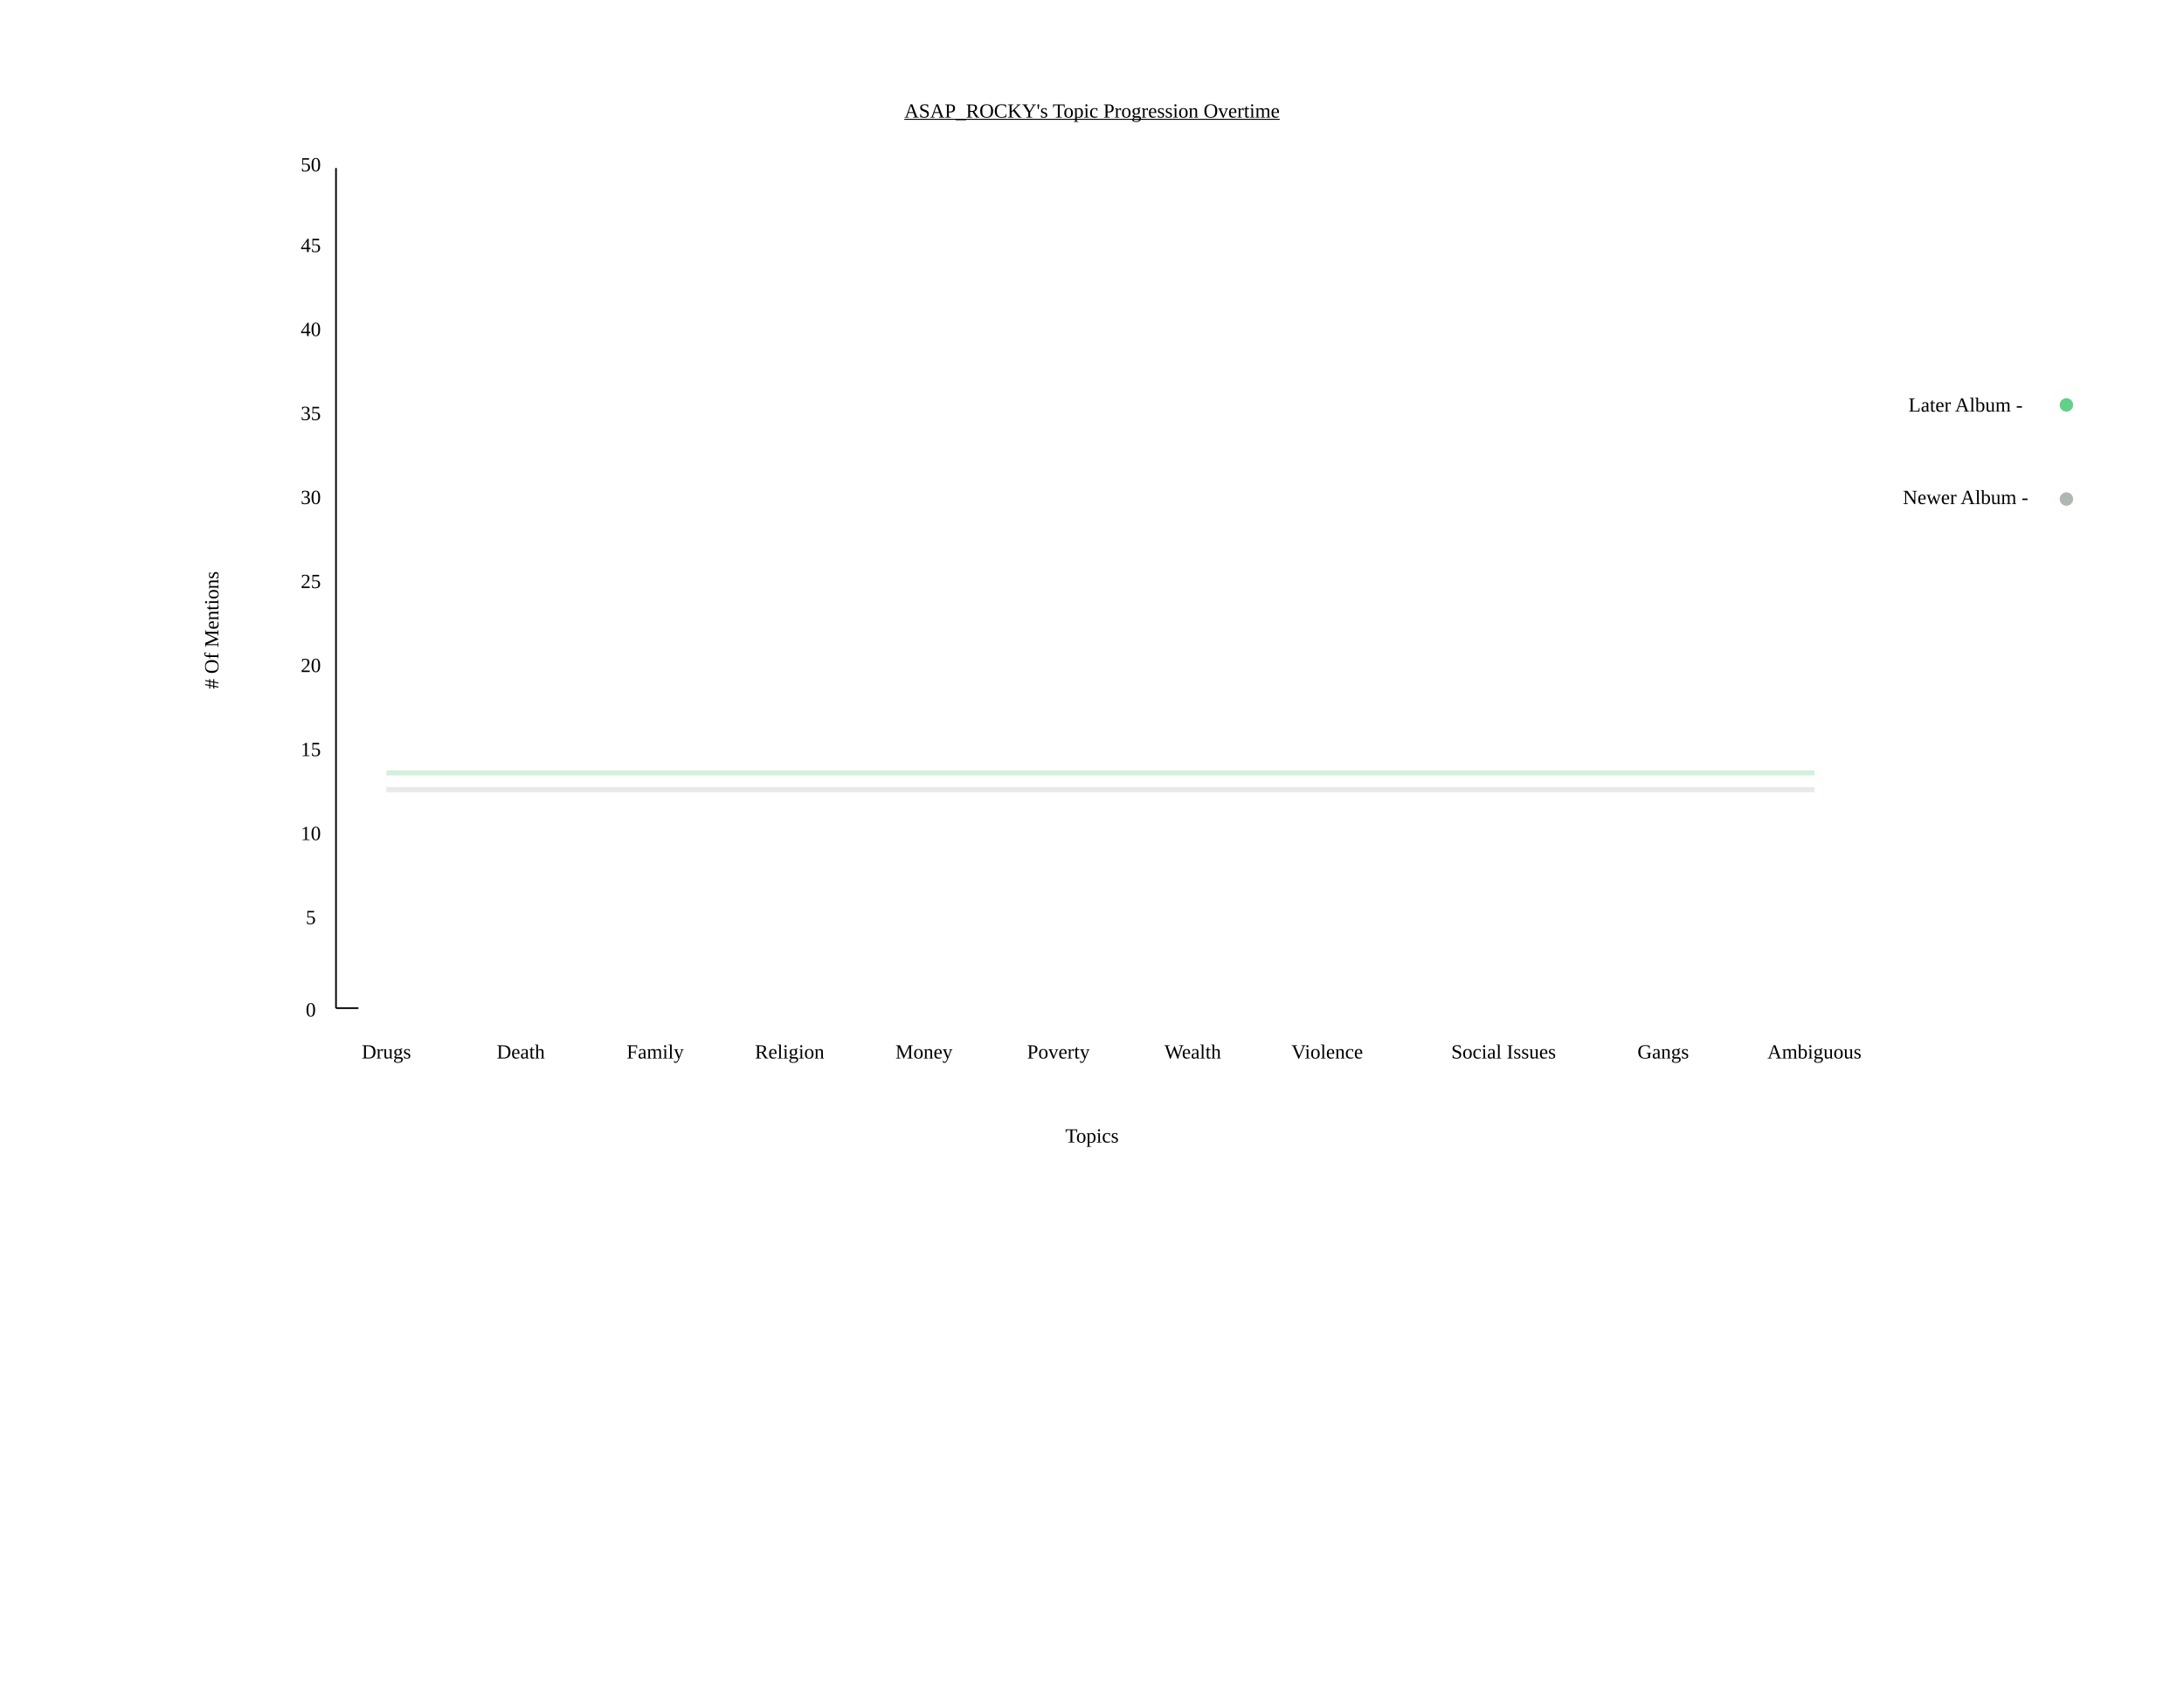
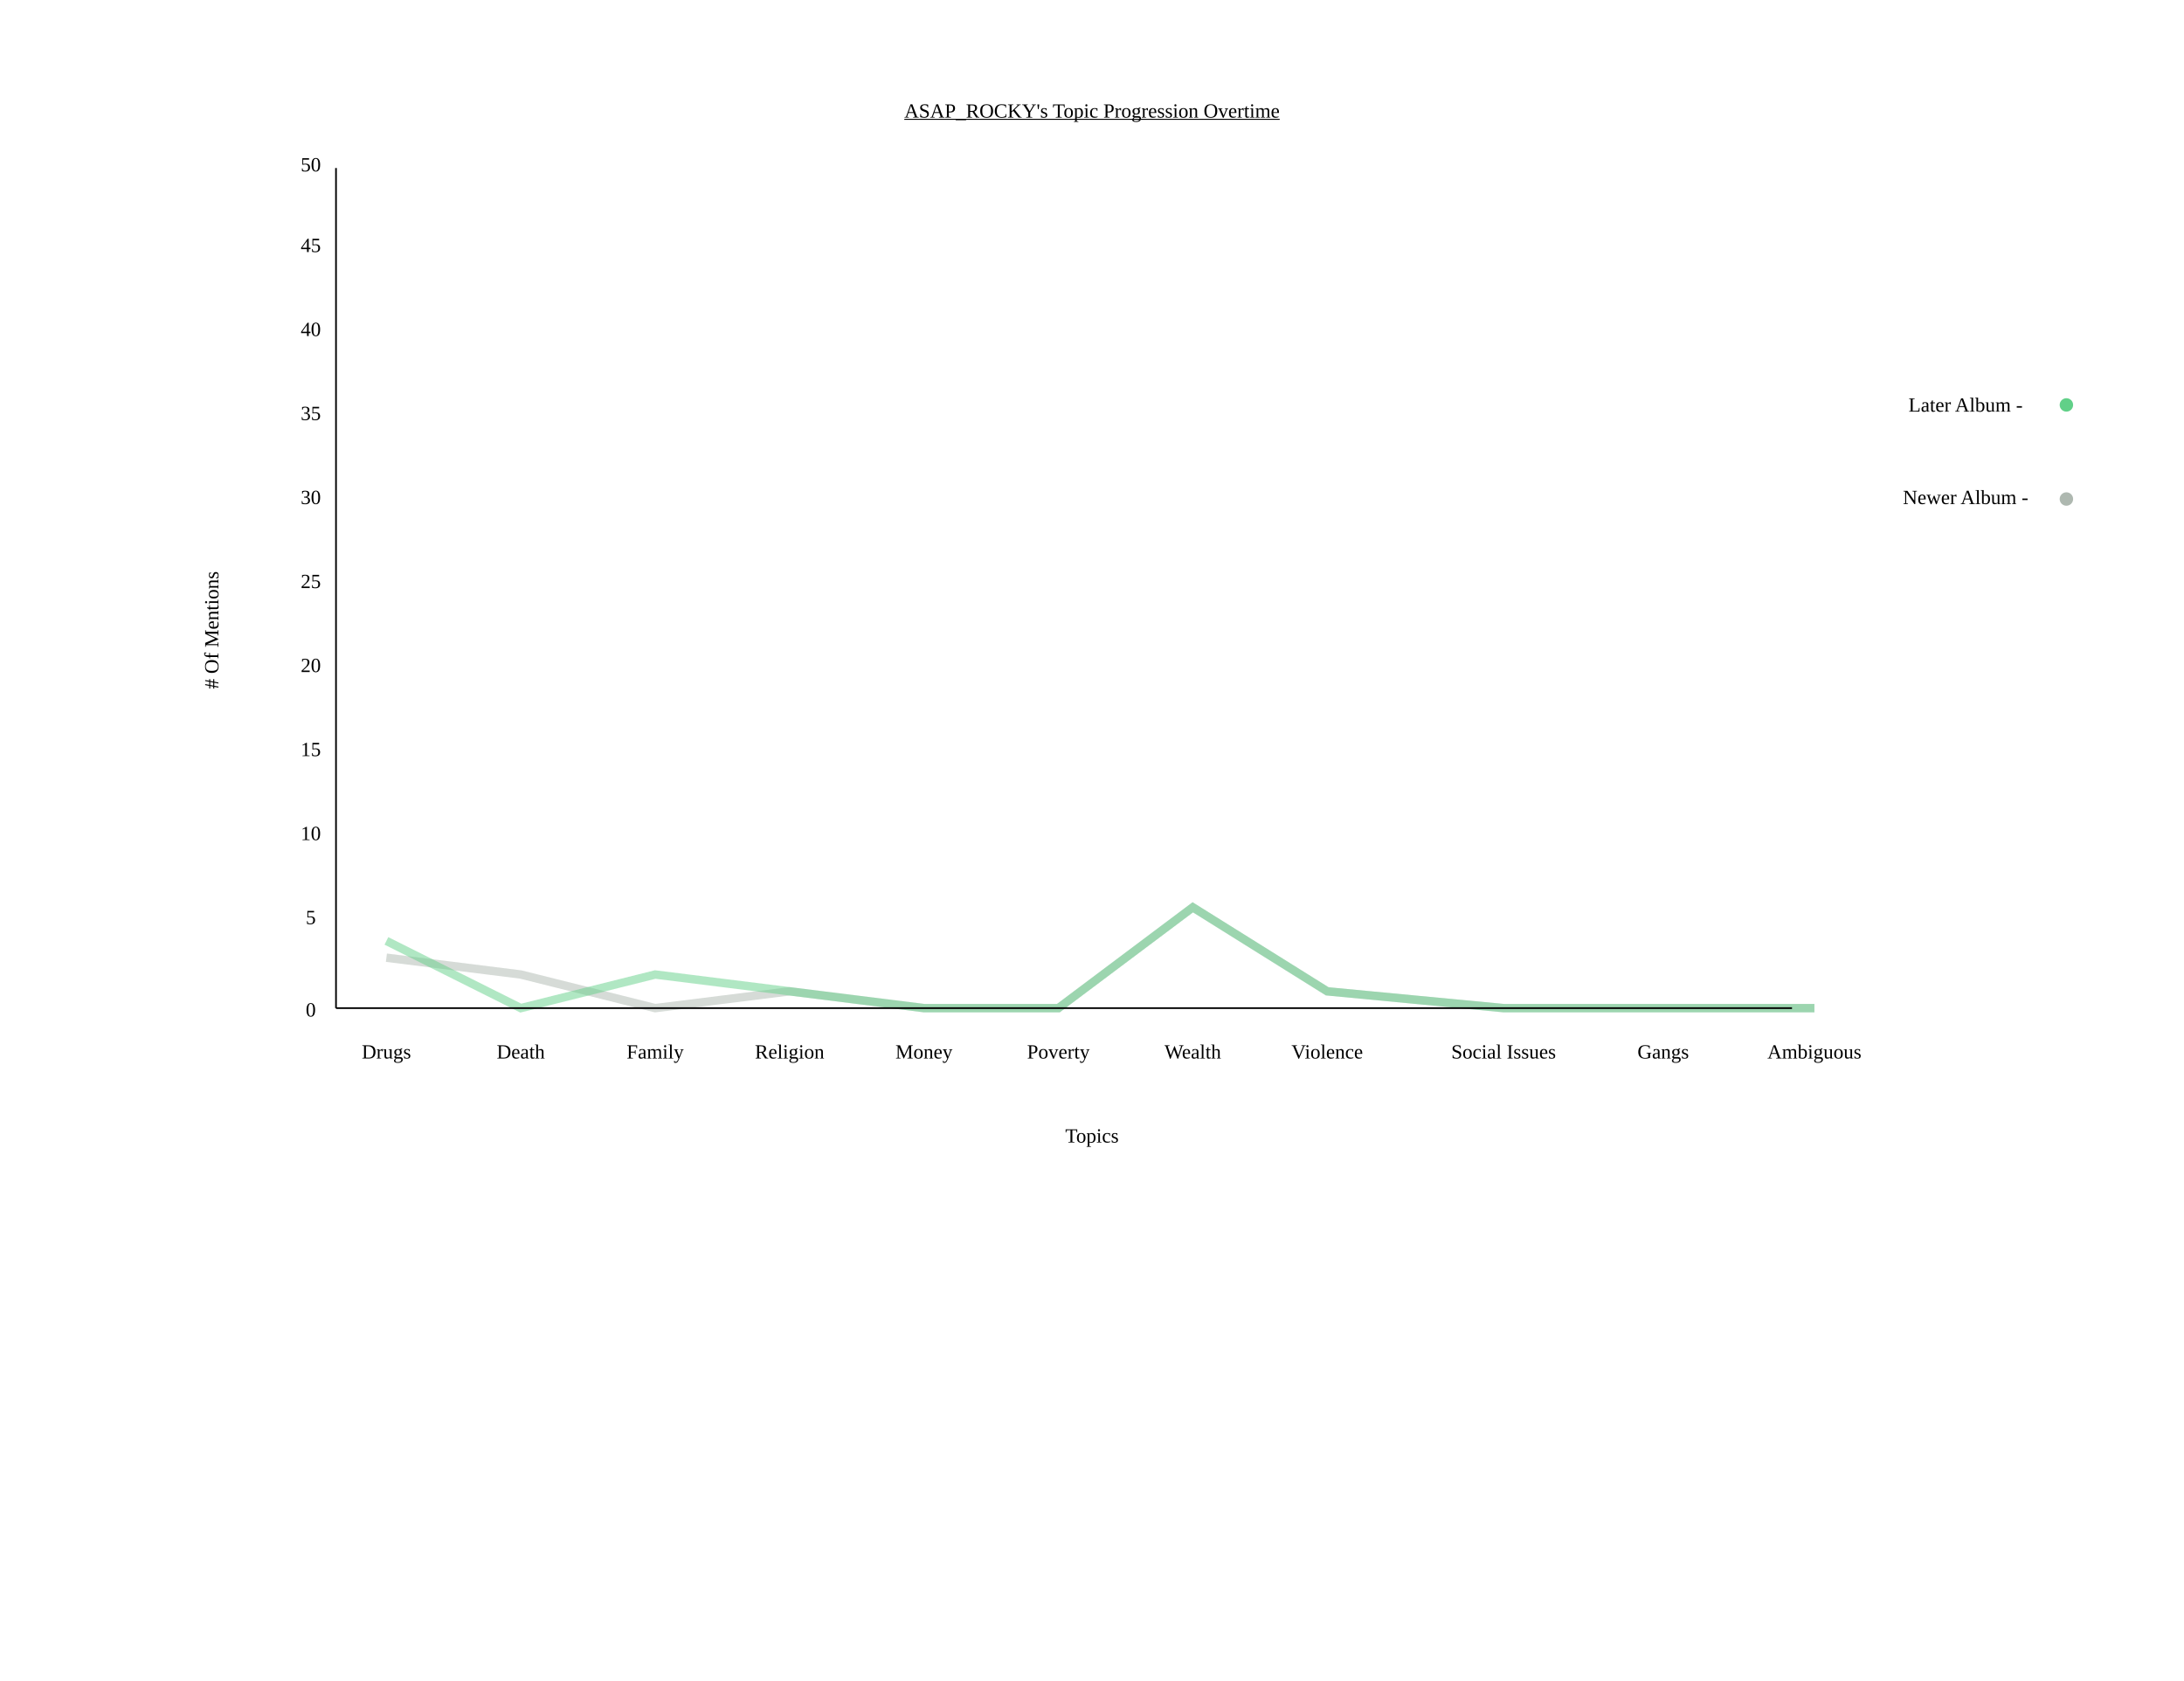
<svg xmlns="http://www.w3.org/2000/svg" width="1300" height="1000">
  <g transform="translate(200, 600)">
-     <polyline fill="none" stroke="#aeb8b0" stroke-width="3" opacity="0.3" points="                                     30, -130                                     110, -130                                     190,-130                                     270,-130                                     350,-130                                     430,-130                                     510,-130                                     590,-130                                     695,-130                                     790,-130                                     880,-130" />
-     <polyline fill="none" stroke="#61D088" stroke-width="3" opacity="0.3" points="                                     30, -140                                     110, -140                                     190,-140                                     270,-140                                     350,-140                                     430,-140                                     510,-140                                     590,-140                                     695,-140                                     790,-140                                     880,-140" />
-     <line x1="0" x2="13.333" y1="0" y2="0" stroke="black" />
+     <polyline fill="none" stroke="#aeb8b0" stroke-width="5" opacity="0.5" points="                                     30, -30                                     110, -20                                     190,0                                     270,-10                                     350,0                                     430,0                                     510,-60                                     590,-10                                     695,0                                     790,0                                     880,0" />
+     <polyline fill="none" stroke="#61D088" stroke-width="5" opacity="0.5" points="                                     30, -40                                     110, 0                                     190,-20                                     270,-10                                     350,0                                     430,0                                     510,-60                                     590,-10                                     695,0                                     790,0                                     880,0" />
+     <line x1="0" x2="866.667" y1="0" y2="0" stroke="black" />
    <line x1="0" x2="0" y1="0" y2="-500" stroke="black" />
    <text x="450" y="-530" text-anchor="middle" text-decoration="underline">ASAP_ROCKY's Topic Progression Overtime</text>
    <text x="450" y="80" text-anchor="middle">Topics</text>
    <text x="200" y="50" transform=" translate(-120,10) rotate(270)"># Of
                        Mentions</text>
    <text x="30" y="30" text-anchor="middle">Drugs</text>
    <text x="110" y="30" text-anchor="middle">Death</text>
    <text x="190" y="30" text-anchor="middle">Family</text>
    <text x="270" y="30" text-anchor="middle">Religion</text>
    <text x="350" y="30" text-anchor="middle">Money</text>
    <text x="430" y="30" text-anchor="middle">Poverty</text>
    <text x="510" y="30" text-anchor="middle">Wealth</text>
    <text x="590" y="30" text-anchor="middle">Violence</text>
    <text x="695" y="30" text-anchor="middle">Social Issues</text>
    <text x="790" y="30" text-anchor="middle">Gangs</text>
    <text x="880" y="30" text-anchor="middle">Ambiguous</text>
    <text x="-15" y="5" text-anchor="middle">0</text>
    <text x="-15" y="-50" text-anchor="middle">5</text>
    <text x="-15" y="-100" text-anchor="middle">10</text>
    <text x="-15" y="-150" text-anchor="middle">15</text>
    <text x="-15" y="-200" text-anchor="middle">20</text>
    <text x="-15" y="-250" text-anchor="middle">25</text>
    <text x="-15" y="-300" text-anchor="middle">30</text>
    <text x="-15" y="-350" text-anchor="middle">35</text>
    <text x="-15" y="-400" text-anchor="middle">40</text>
    <text x="-15" y="-450" text-anchor="middle">45</text>
    <text x="-15" y="-498" text-anchor="middle">50</text>
    <text x="970" y="-355" text-anchor="middle" font-size="12">Later Album
                        -</text>
    <text x="970" y="-300" text-anchor="middle" font-size="12">Newer Album
                        -</text>
    <circle cx="1030" cy="-359" r="4" fill="#61D088" />
    <circle cx="1030" cy="-303" r="4" fill="#aeb8b0" />
  </g>
</svg>
